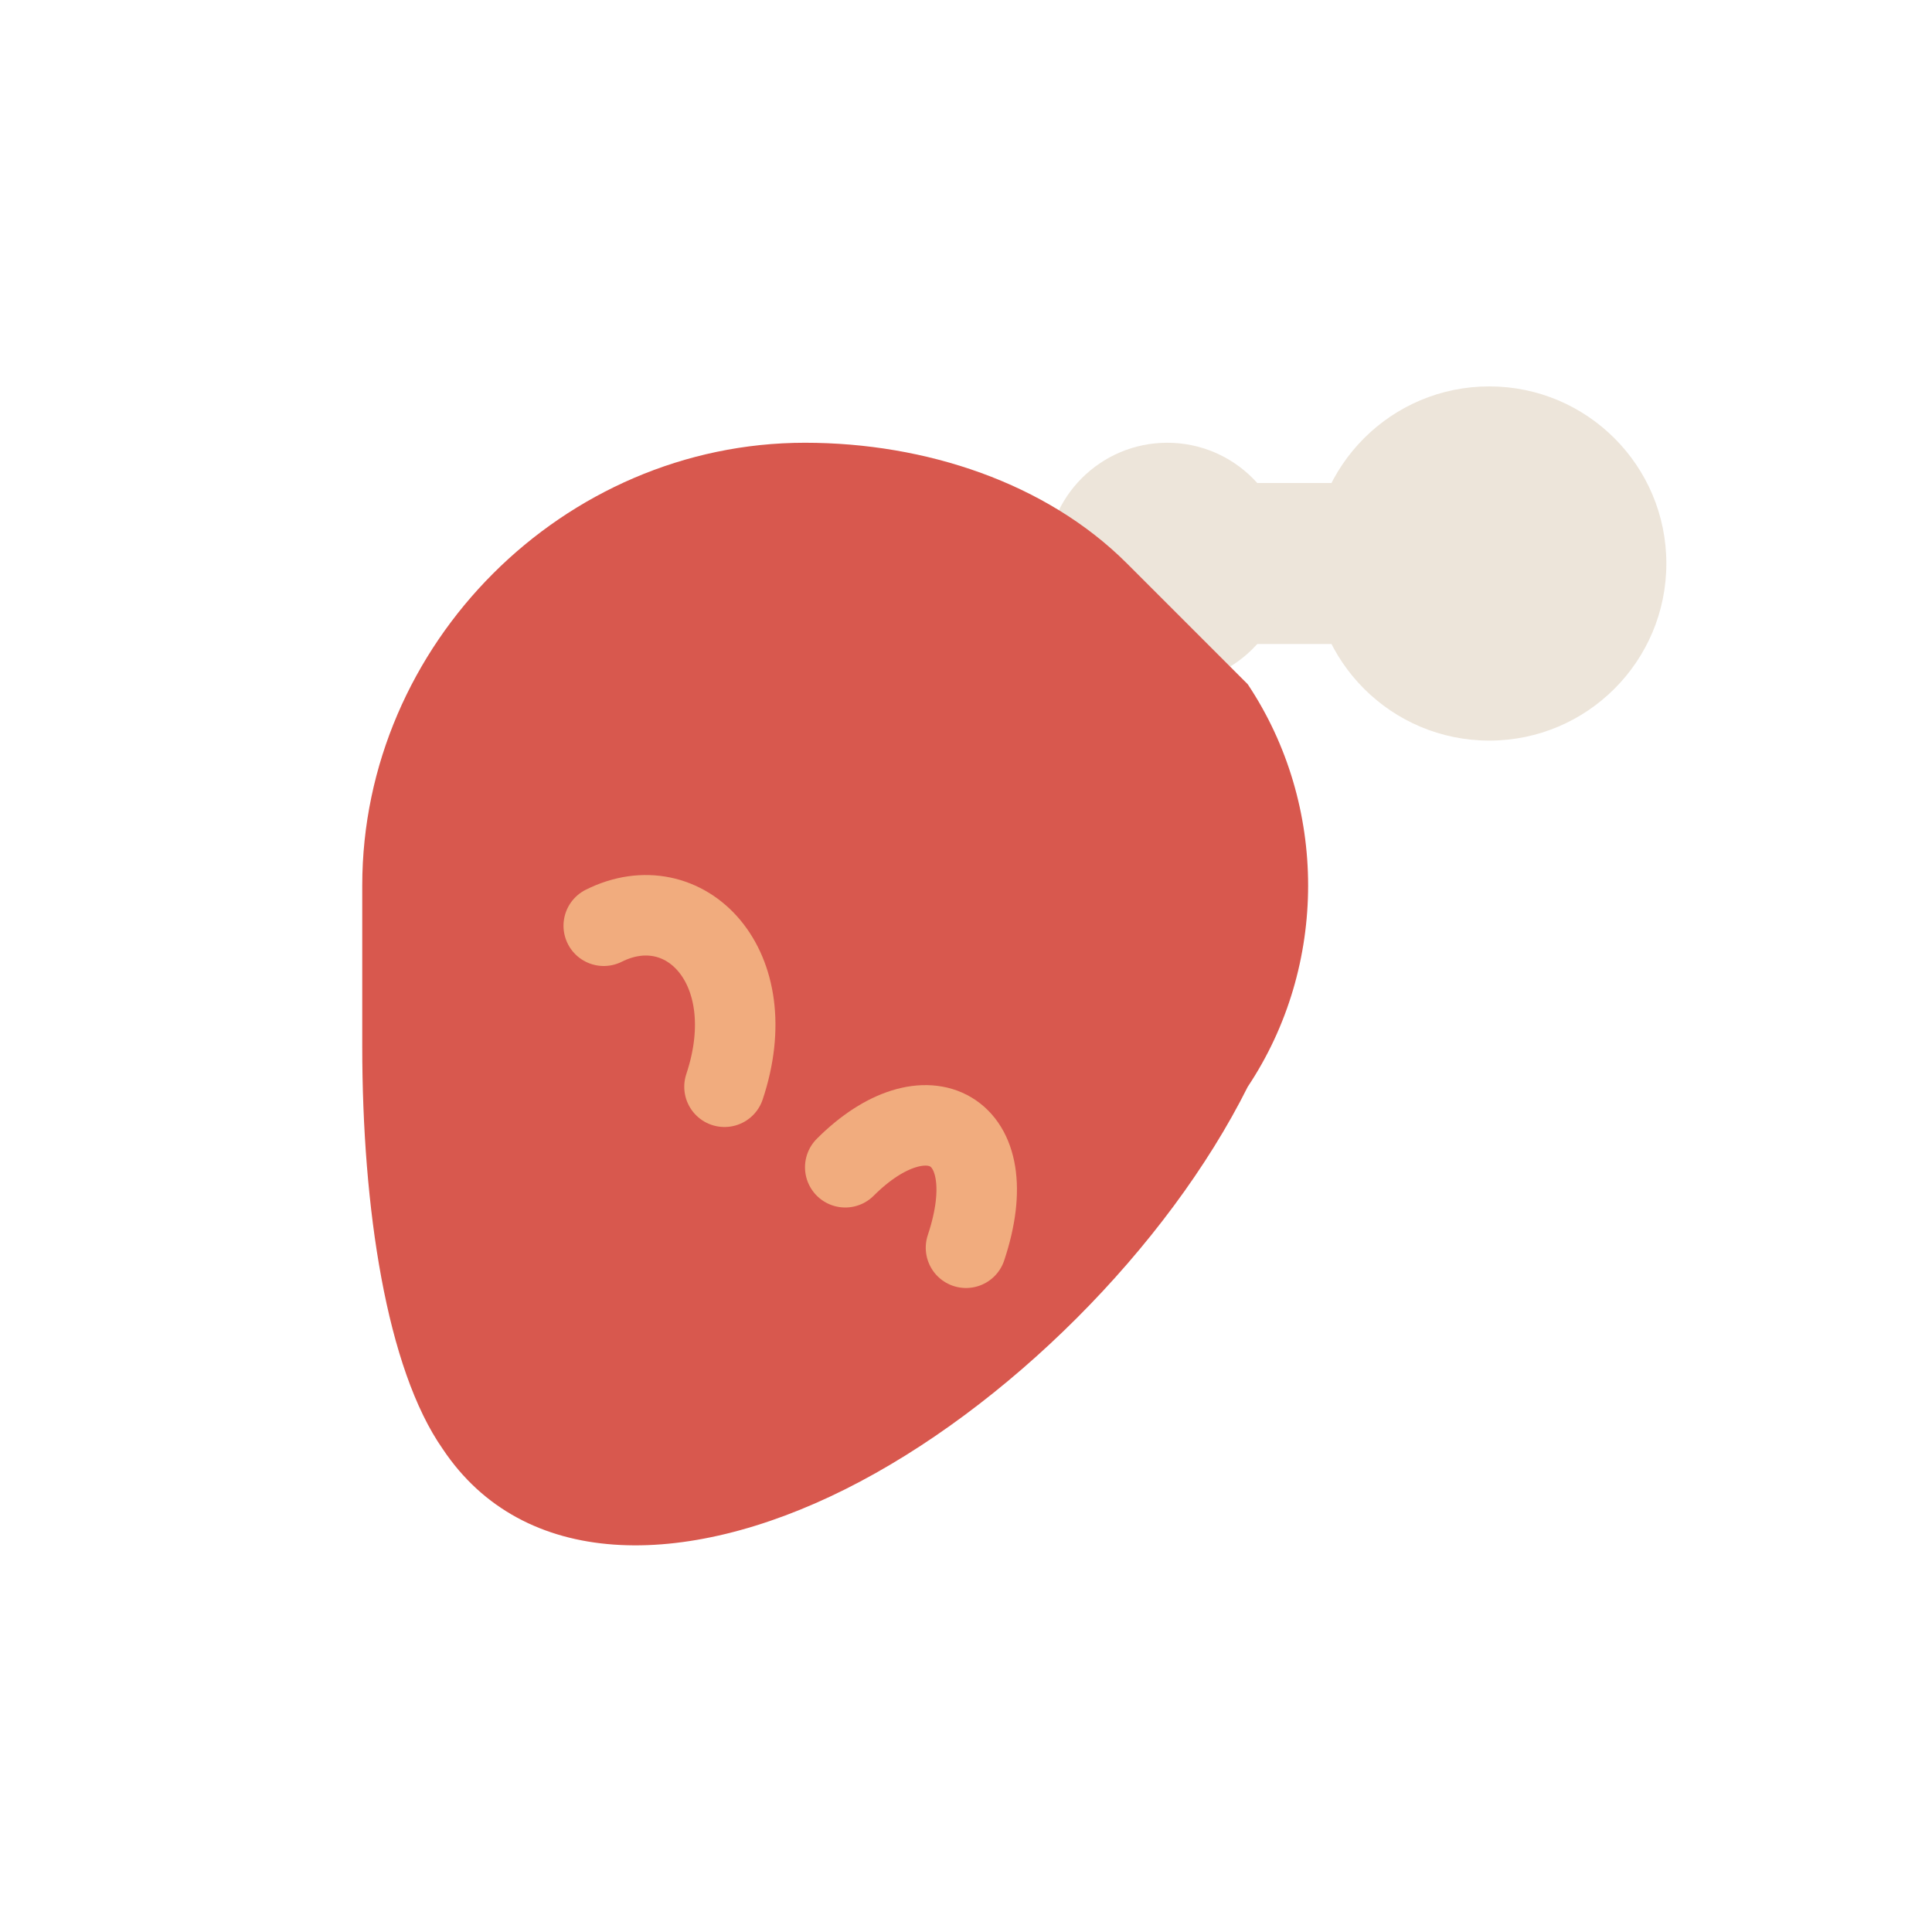
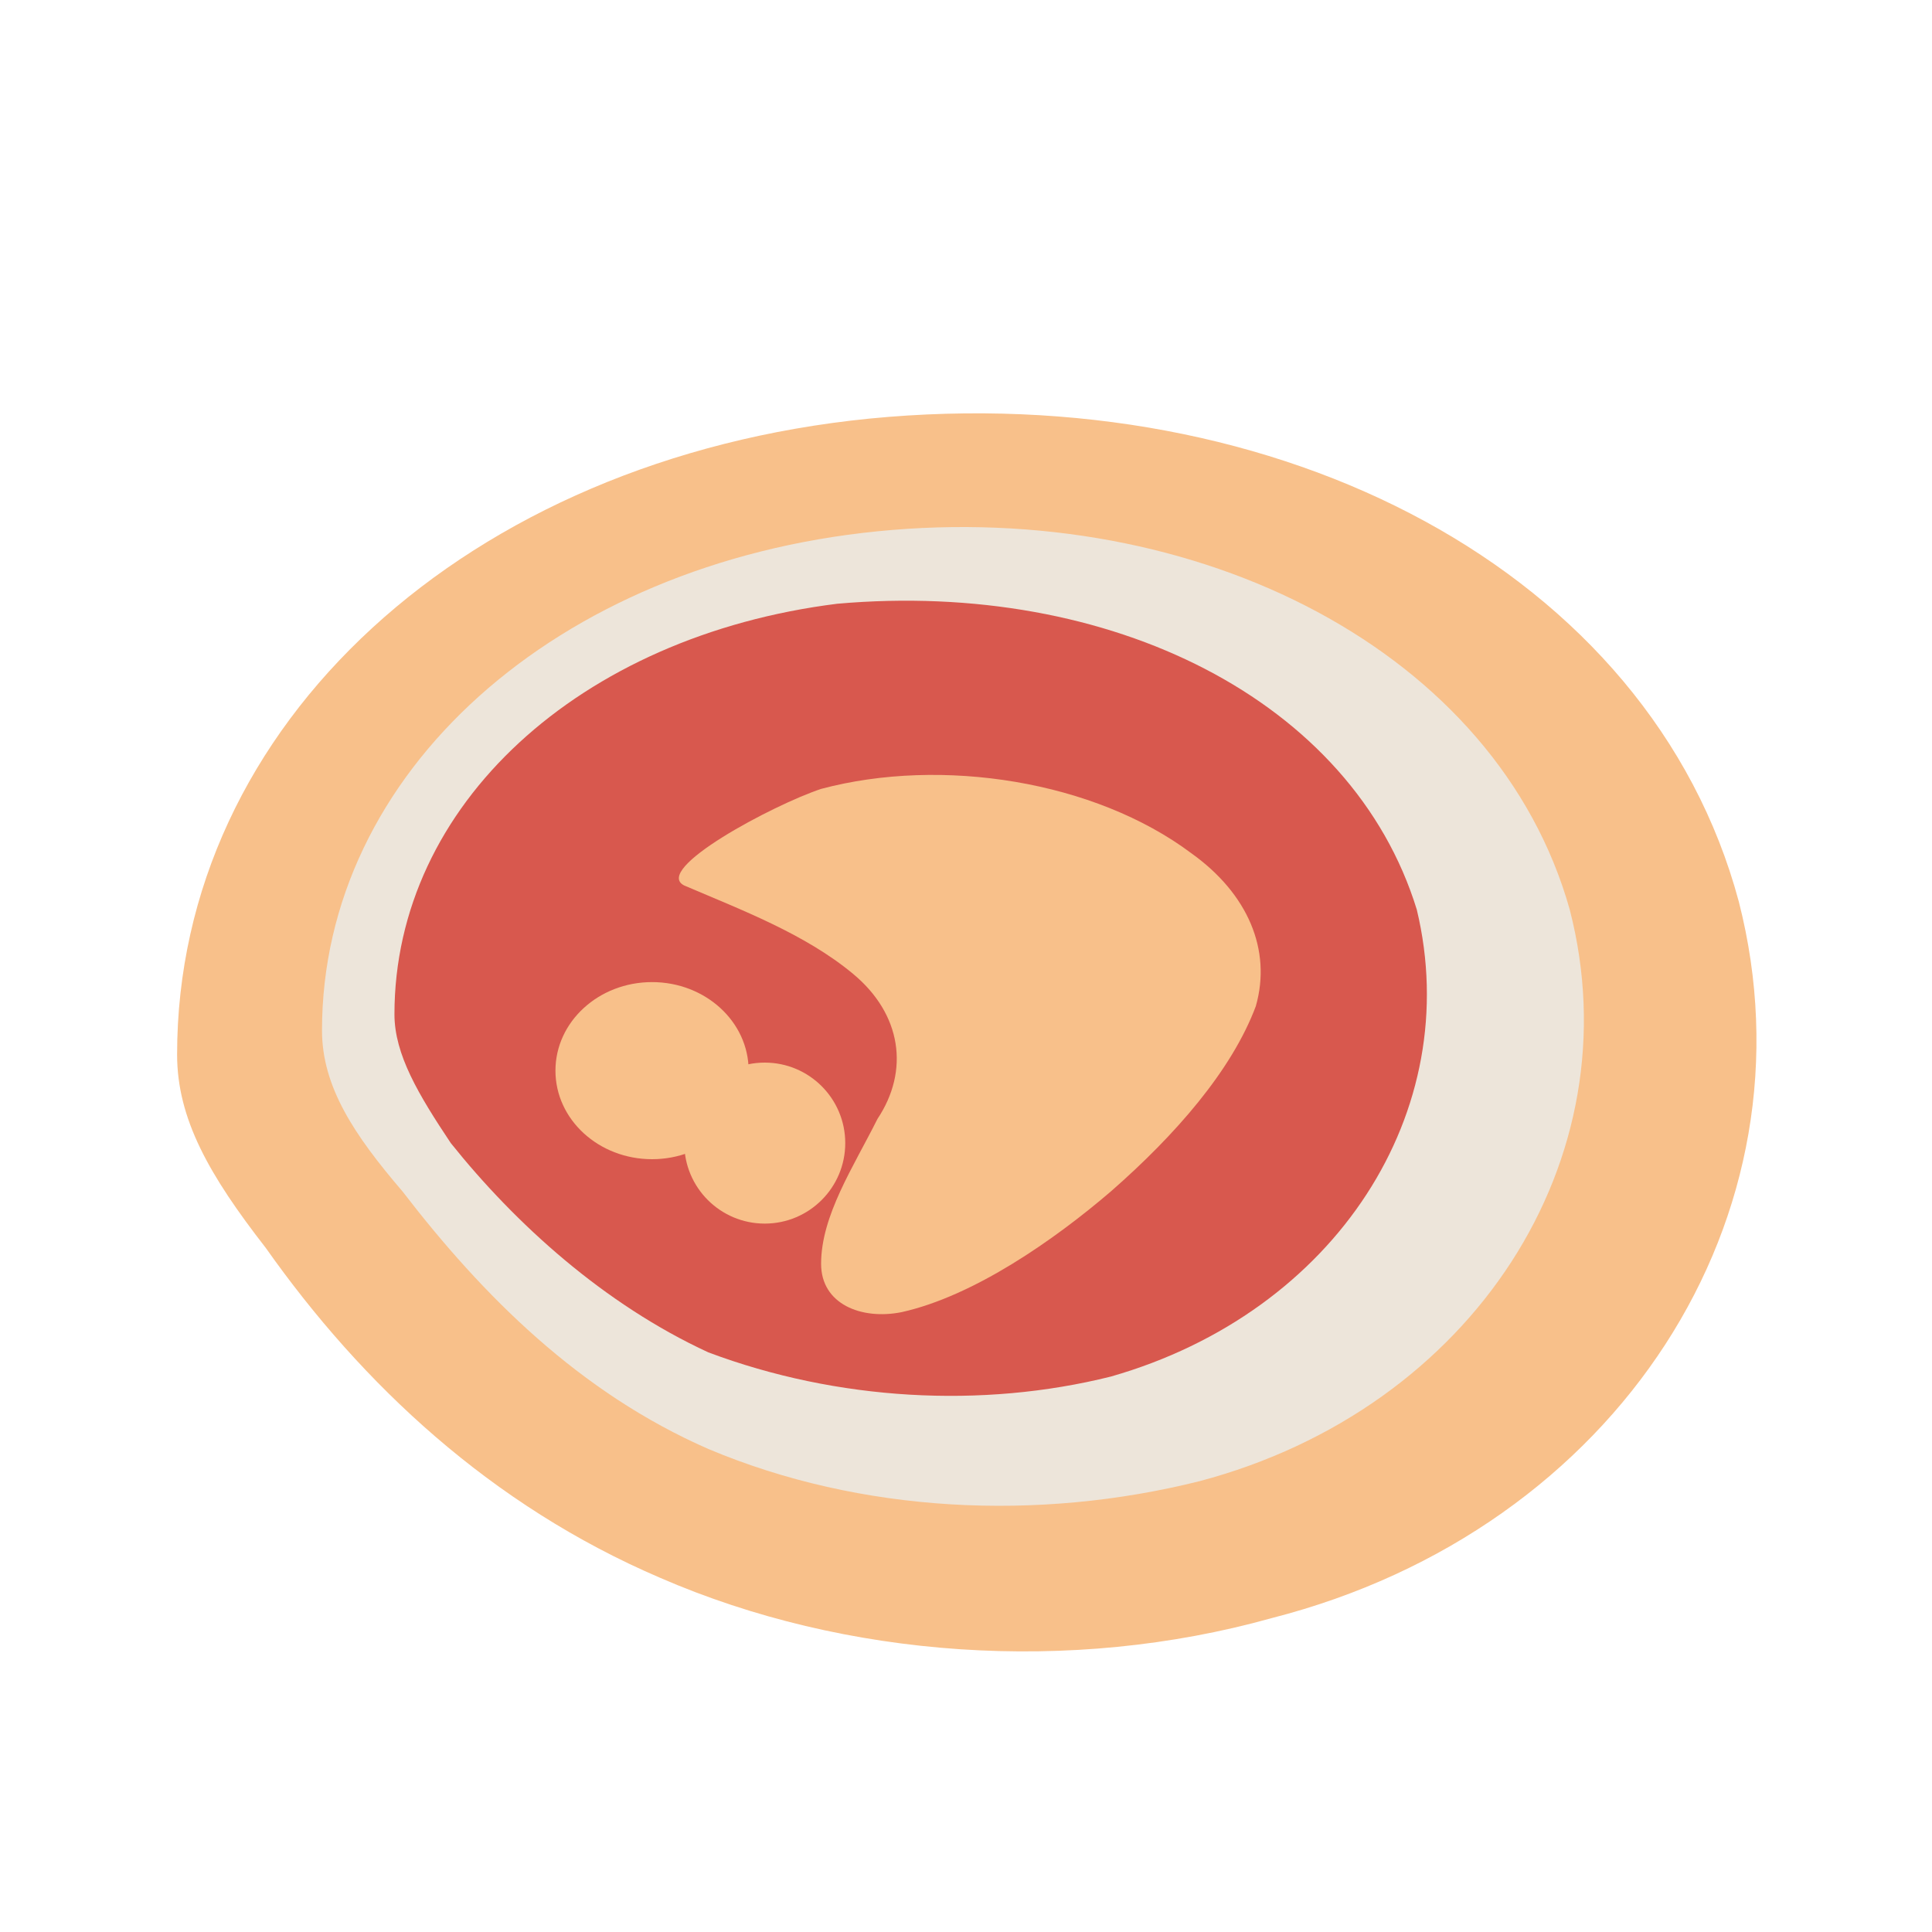
- <svg xmlns="http://www.w3.org/2000/svg" viewBox="0 0 24 24">
-   <circle cx="18.5" cy="7" r="2.2" fill="#EDE5DA" />
-   <rect x="15" y="6" width="5" height="2" rx="0.5" fill="#EDE5DA" />
-   <circle cx="14.5" cy="7" r="1.5" fill="#EDE5DA" />
-   <path d="M4.5 11C4.5 8 7 5.5 10 5.5C11.5 5.5 13 6 14 7L15.5 8.5C16.5 10 16.5 12 15.5 13.5C14.5 15.5 12.5 17.5 10.5 18.5C8.5 19.5 6.5 19.5 5.5 18C4.8 17 4.5 15 4.5 13V11Z" fill="#D8584E" />
-   <path d="M7.5 11.5C8.5 11 9.5 12 9 13.5" stroke="#F8C08A" stroke-width="1" stroke-linecap="round" fill="none" opacity="0.8" />
-   <path d="M10.5 14.5C11.5 13.5 12.5 14 12 15.5" stroke="#F8C08A" stroke-width="1" stroke-linecap="round" fill="none" opacity="0.8" />
+ <svg xmlns="http://www.w3.org/2000/svg" viewBox="0 0 24 24" aria-label="steak icon">
+   <path d="M2.2 13.1C2.2 9 5.8 5.7 10.8 5.2C15.9 4.7 20.5 7.1 21.6 11.2C22.6 15.1 20.1 19 15.8 20.1C13.3 20.8 10.5 20.6 8.2 19.6C6.1 18.7 4.5 17.2 3.3 15.5C2.6 14.6 2.2 13.9 2.2 13.1Z" fill="#F8C08A" />
+   <path d="M4 12.8C4 9.6 6.9 7 10.9 6.6C14.9 6.2 18.6 8.1 19.5 11.3C20.3 14.4 18.3 17.5 14.9 18.4C12.9 18.9 10.7 18.8 8.8 18C7.2 17.3 6 16.1 5 14.8C4.4 14.1 4 13.5 4 12.8Z" fill="#EDE5DA" />
+   <path d="M4.9 12.6C4.9 10 7.2 7.9 10.4 7.5C13.8 7.2 16.8 8.7 17.6 11.3C18.2 13.8 16.6 16.3 13.8 17.1C12.2 17.5 10.4 17.4 8.8 16.8C7.5 16.2 6.4 15.2 5.6 14.2C5.2 13.6 4.9 13.1 4.9 12.6Z" fill="#D8584E" />
+   <path d="M10.2 9.8C11.7 9.4 13.6 9.7 14.8 10.6C15.5 11.1 15.8 11.8 15.6 12.5C15.3 13.3 14.6 14.1 13.8 14.8C13.1 15.4 12.1 16.1 11.2 16.3C10.7 16.4 10.2 16.2 10.2 15.7C10.2 15.1 10.6 14.5 10.9 13.9C11.3 13.3 11.2 12.6 10.6 12.1C10 11.6 9.2 11.3 8.5 11C8.1 10.8 9.6 10 10.2 9.8Z" fill="#F8C08A" />
+   <ellipse cx="8.1" cy="13.3" rx="1.2" ry="1.1" fill="#F8C08A" />
+   <ellipse cx="9.5" cy="14.2" rx="1" ry="1" fill="#F8C08A" />
</svg>
